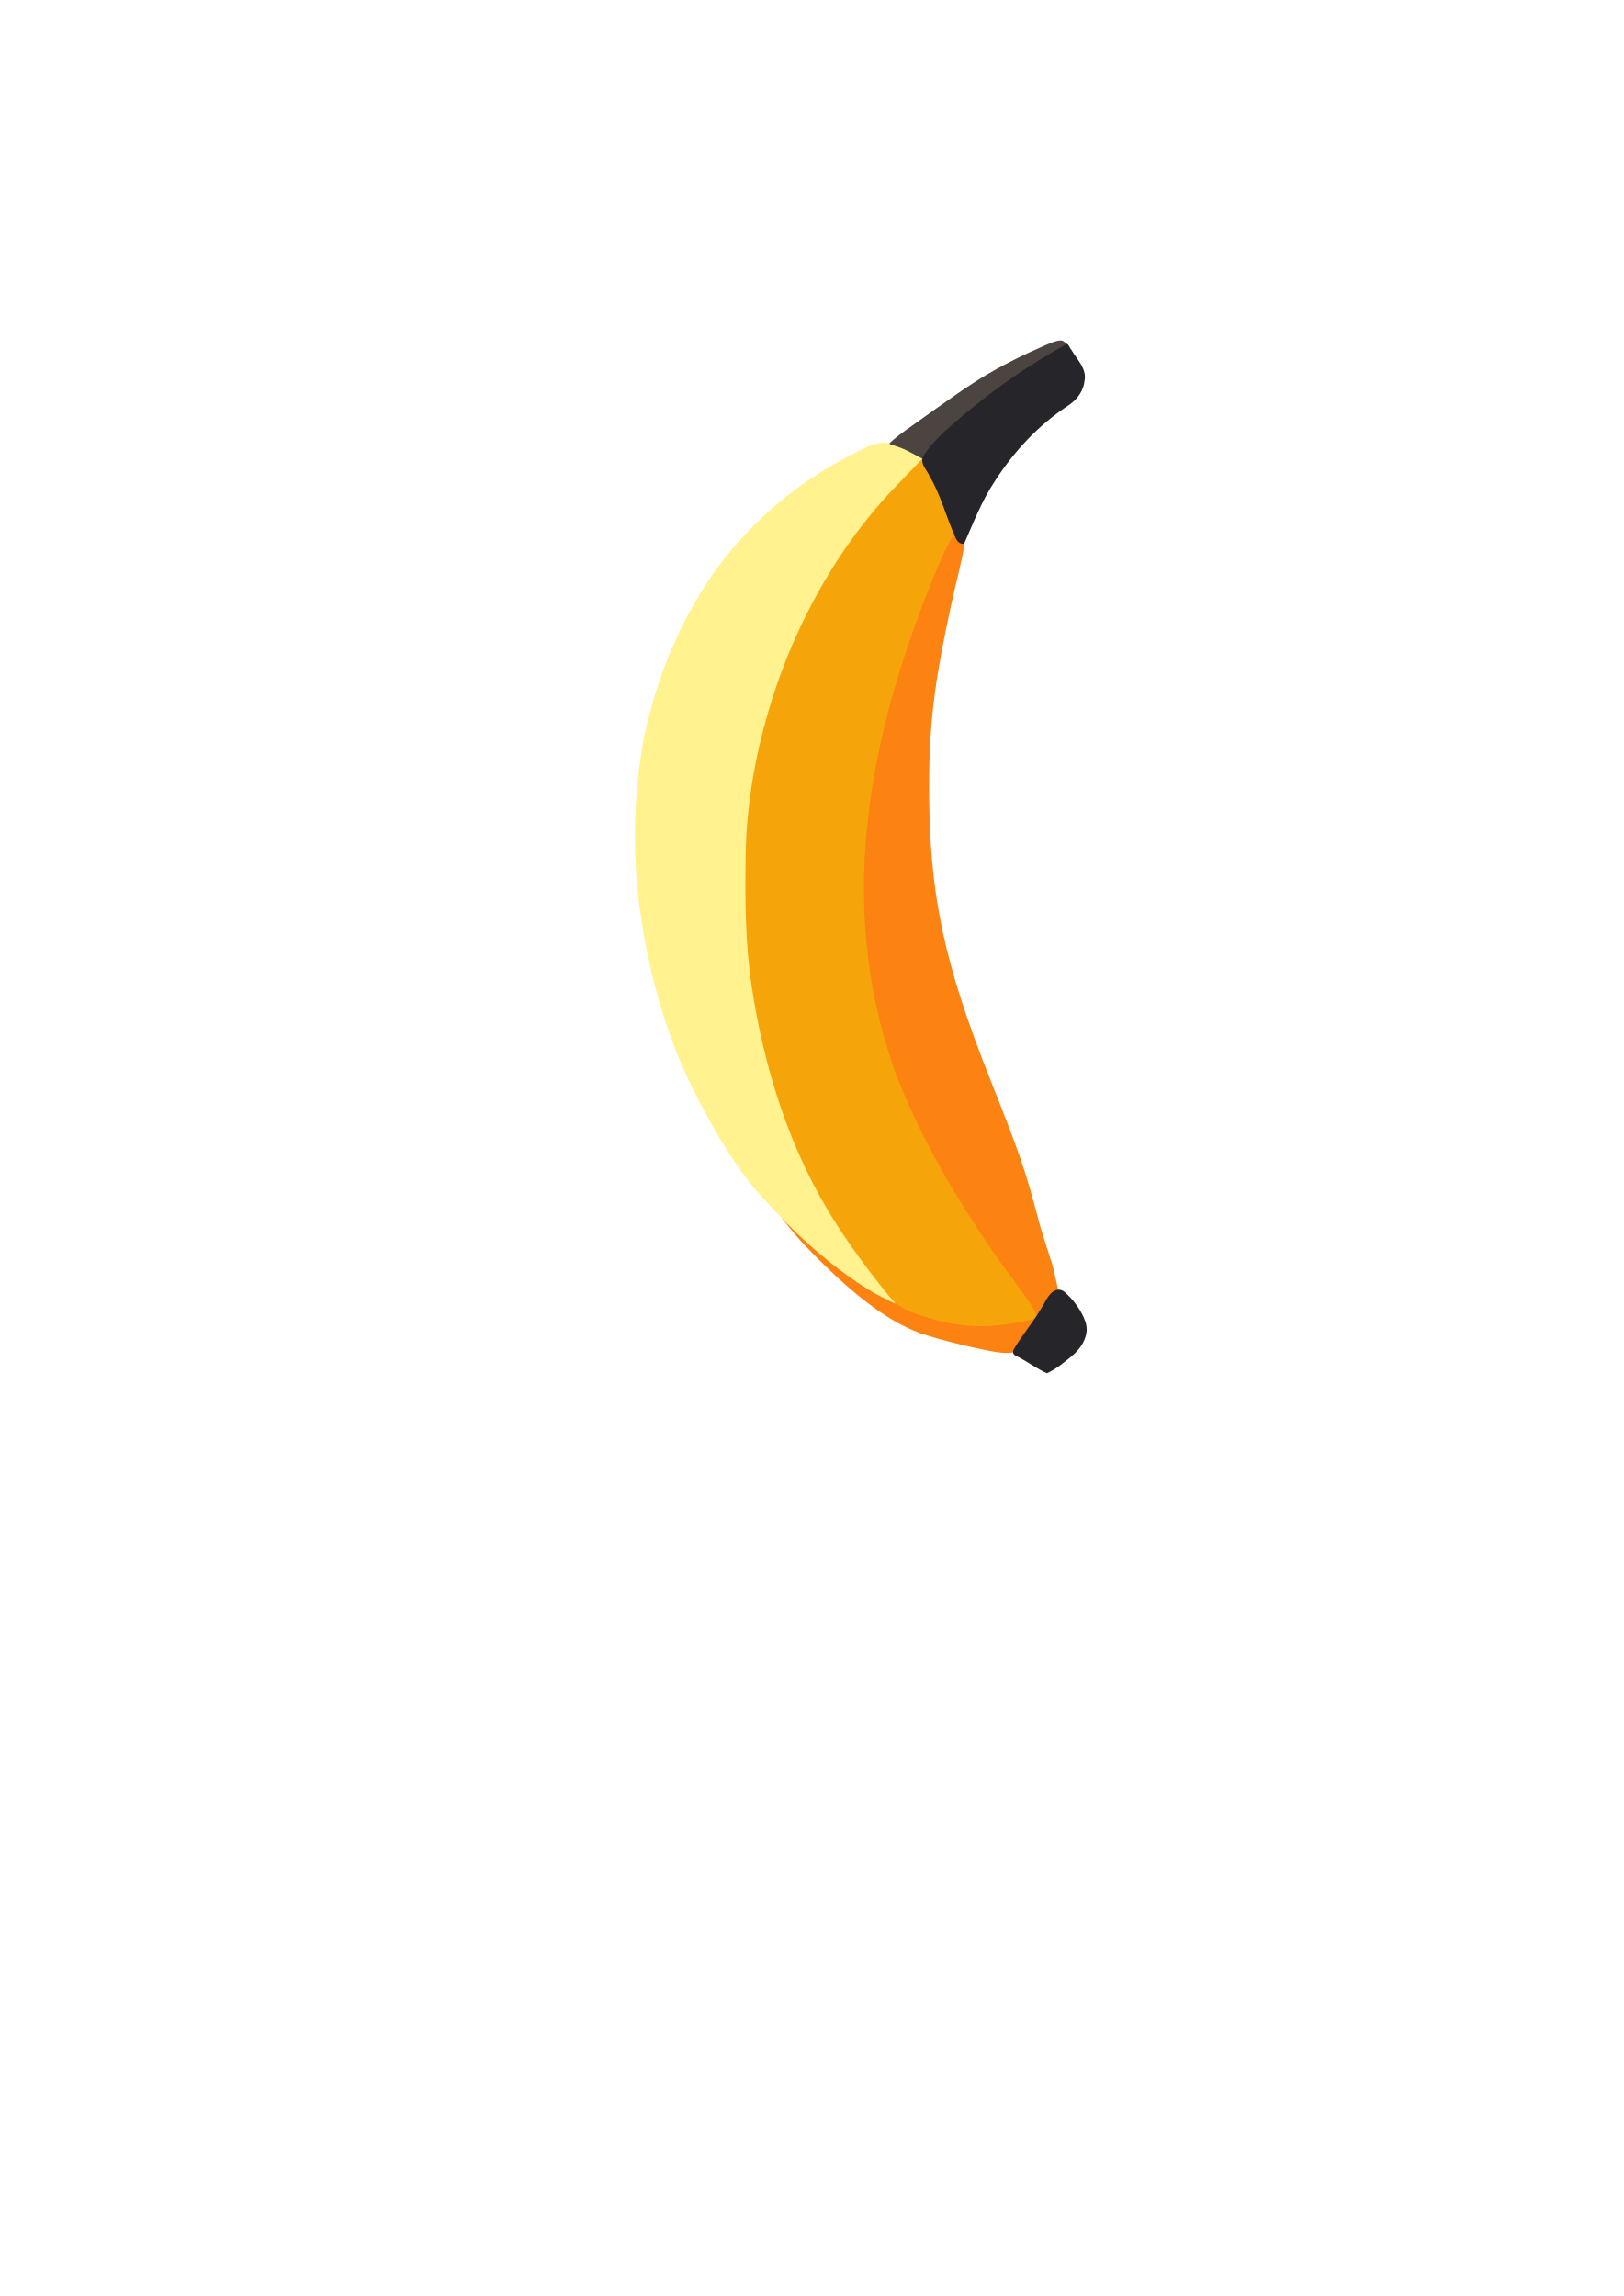
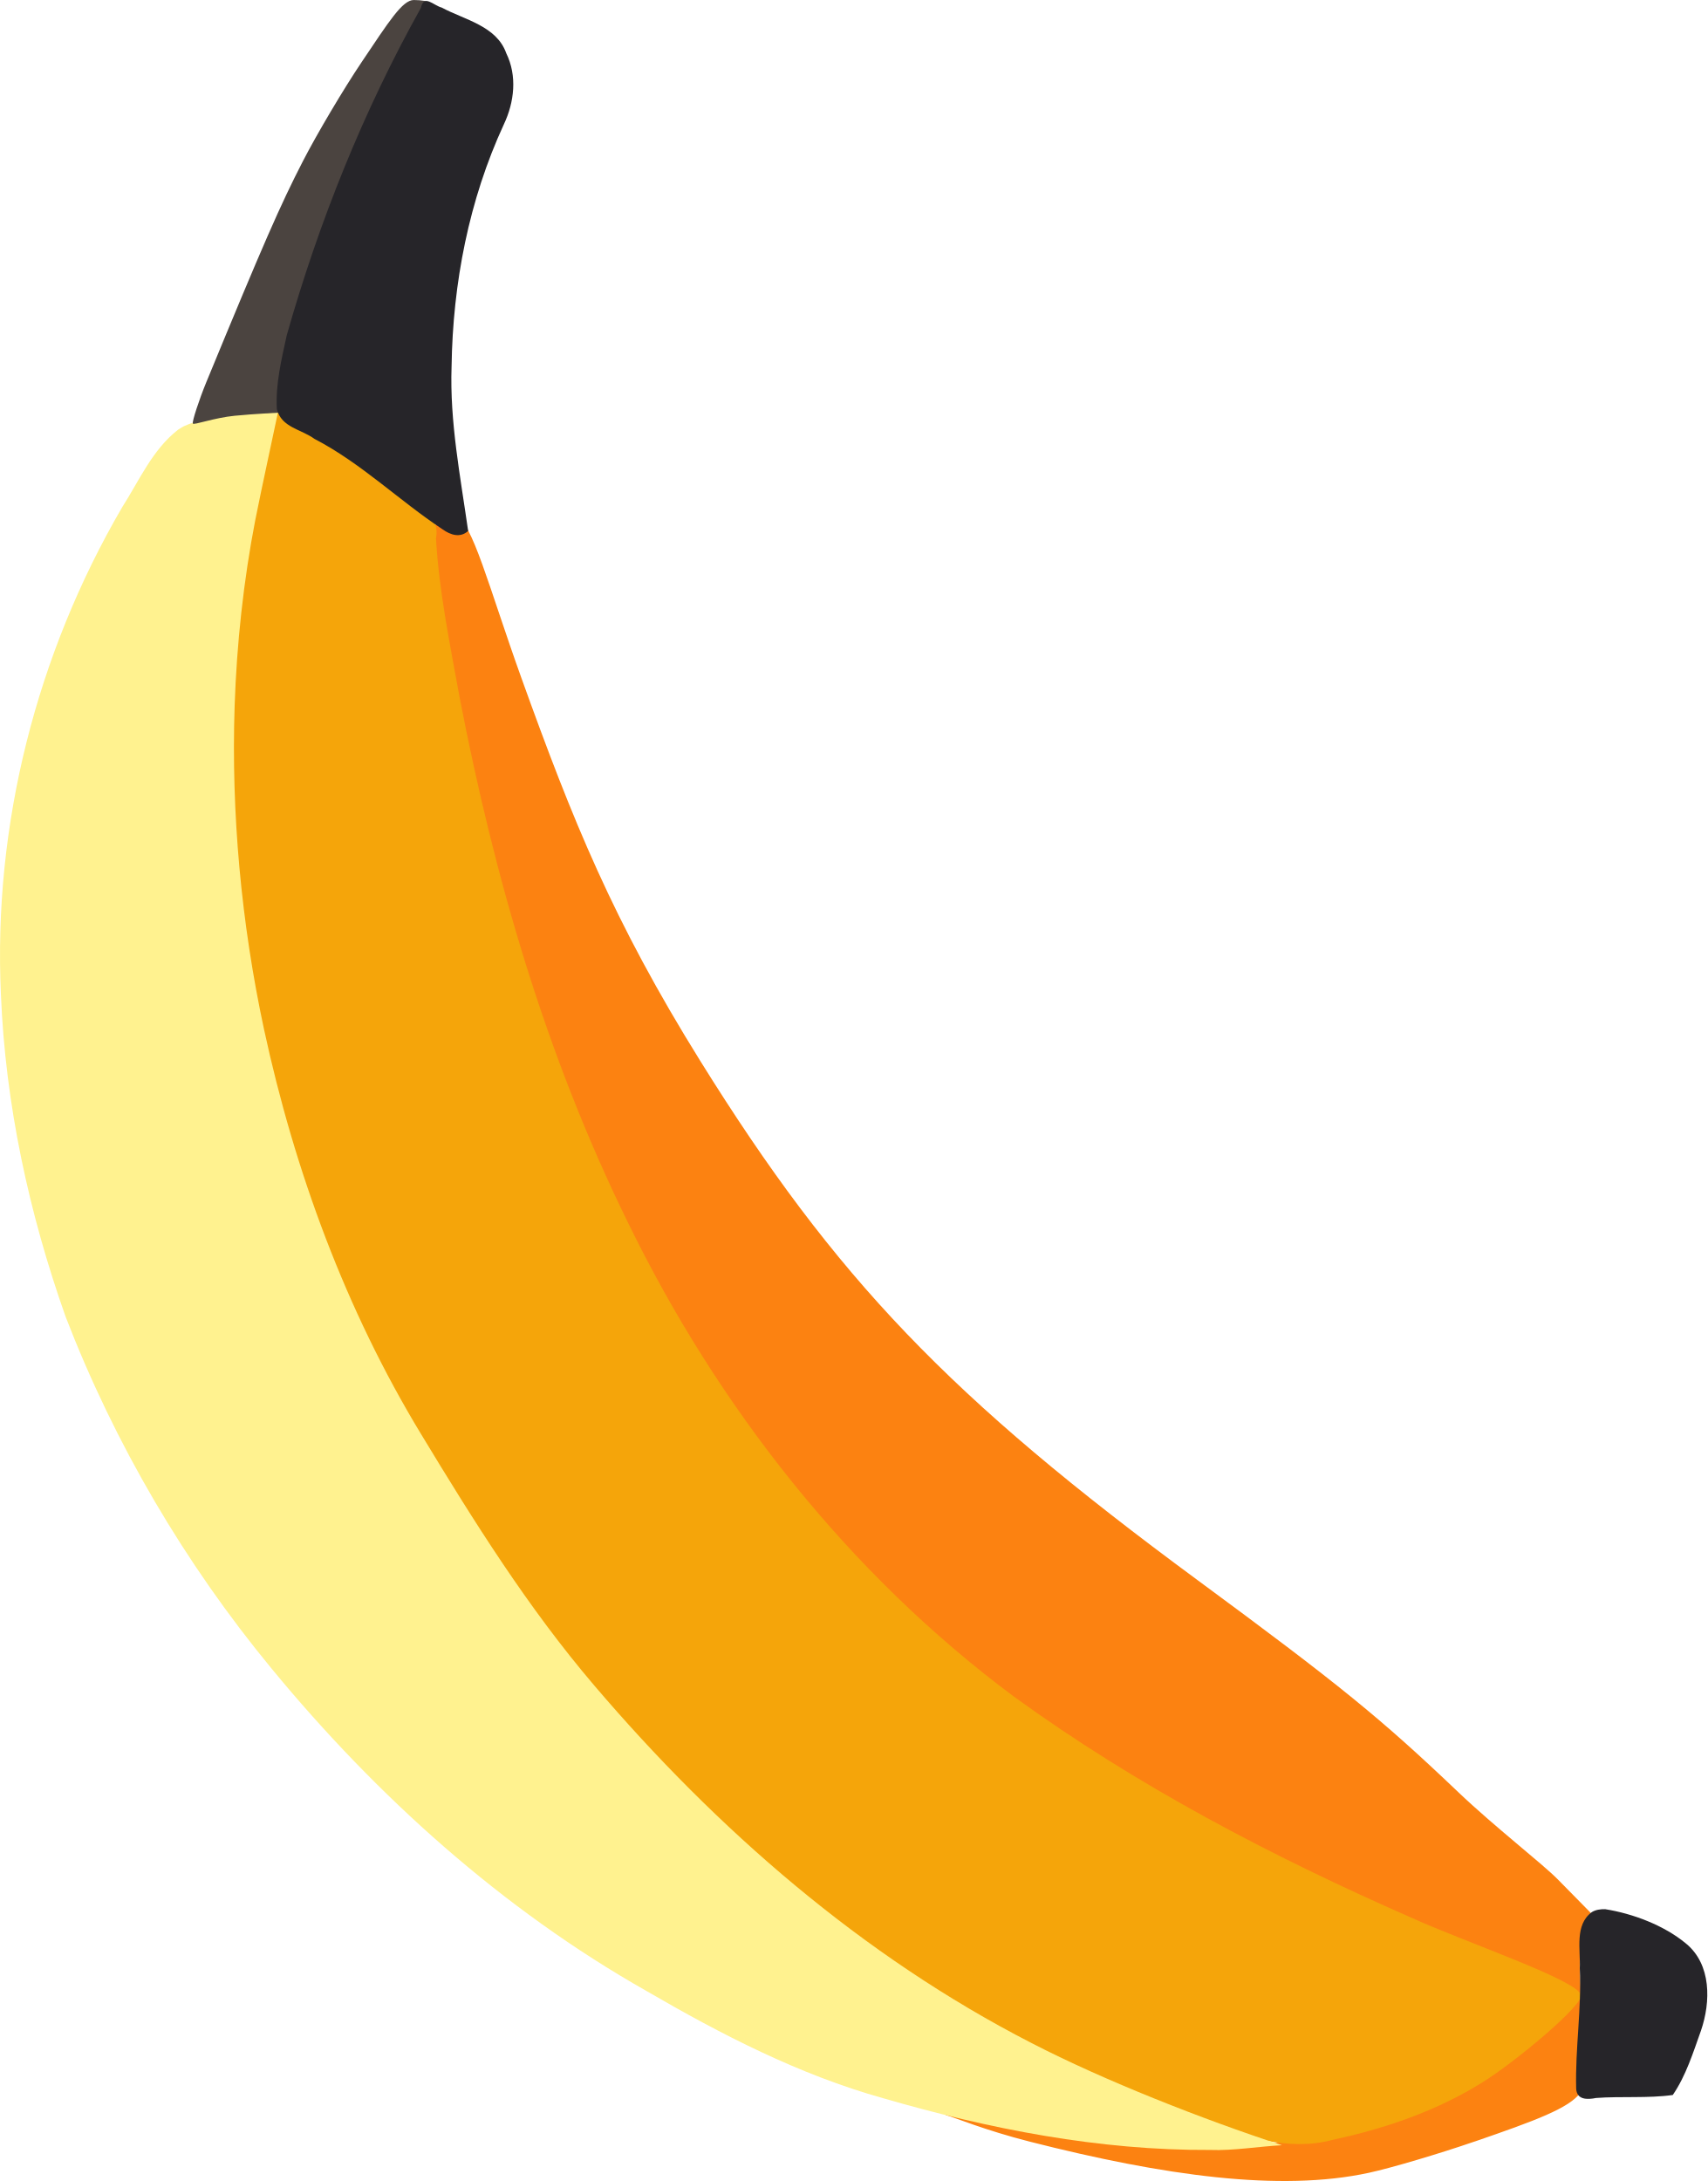
- <svg xmlns="http://www.w3.org/2000/svg" width="210mm" height="297mm" viewBox="0 0 210 297" version="1.1" id="svg5" xml:space="preserve">
+ <svg xmlns="http://www.w3.org/2000/svg" width="100mm" height="127.732mm" viewBox="0 0 100 127.732" version="1.1" id="svg5" xml:space="preserve">
  <defs id="defs2" />
-   <g id="layer1">
-     <g id="g18627">
-       <path style="fill:#fc8211;fill-opacity:1;stroke-width:0.353" d="m 124.883,174.079 c -2.037,-0.467 -4.657,-1.19 -5.821,-1.607 -4.685,-1.676 -9.606,-5.795 -14.822,-11.231 -1.772,-1.847 -2.805,-3.315 -3.09,-3.613 -0.213,-0.223 0.361,0.056 1.679,1.369 2.179,2.17 6.415,5.957 9.531,7.779 4.485,2.623 10.613,4.306 15.699,4.313 2.974,0.004 5.644,-0.473 5.644,-1.009 0,-0.153 -0.992,-1.541 -2.205,-3.084 -4.231,-5.383 -9.429,-13.583 -12.494,-19.711 -3.544,-7.086 -5.561,-13.077 -6.887,-20.461 -0.997,-5.55 -1.069,-17.322 -0.142,-23.283 1.529,-9.833 5.155,-21.834 9.438,-31.857 1.34,-3.137 2.625,-2.883 3.121,-2.388 0.651,0.651 -0.494,4.199 -1.607,9.374 -1.747,8.127 -2.761,13.925 -2.765,22.931 -0.006,14.002 1.836,22.78 8.065,38.432 3.572,8.977 4.503,11.686 5.974,17.381 0.687,2.66 1.826,5.714 2.096,6.921 l 0.557,2.489 c 0,0 -0.385,0.287 -0.737,0.566 -0.546,0.433 -1.283,1.467 -1.594,2.075 -0.312,0.608 -1.273,2.097 -2.135,3.31 -0.753,1.059 -0.545,1.797 -1.192,2.082 -0.942,0.415 -2.962,-0.008 -6.312,-0.776 z" id="path486" />
-       <path id="path488" style="fill:#f5a50a;fill-opacity:1;stroke-width:0.353" d="m 108.857,70.415 c -7.223,10.161 -11.328,22.314 -12.729,34.647 -0.959,7.606 -0.655,15.329 0.518,22.893 1.157,8.02 3.229,15.963 6.807,23.262 2.386,5.084 5.374,9.912 9.172,14.069 1.662,1.794 3.27,3.882 5.717,4.614 2.76,0.994 5.657,1.663 8.603,1.656 2.142,0.002 6.913,-0.665 7.087,-1.206 0.24,-0.83 -3.848,-5.788 -5.669,-8.531 -4.676,-6.832 -8.905,-14.024 -12.024,-21.709 -4.111,-10.475 -5.355,-22.005 -4.196,-33.128 1.012,-10.074 3.758,-19.819 7.372,-29.23 1.075,-2.707 2.087,-5.461 3.483,-8.022 0.878,-0.922 0.157,-2.215 -0.152,-3.228 -0.987,-2.652 -1.768,-5.301 -3.689,-7.415 -3.532,3.765 -7.753,7.686 -10.3,11.329 z" />
-       <path id="path480" style="fill:#fff28f;fill-opacity:1;stroke-width:0.353" d="m 114.17,57.248 c -1.759,0.182 -3.266,1.235 -4.826,1.979 -8.204,4.33 -15.167,11.002 -19.704,19.106 -2.962,5.22 -5.009,10.941 -6.298,16.794 -1.402,7.34 -1.598,14.9 -0.606,22.305 1.194,8.949 3.741,17.784 8.068,25.738 2.218,4.187 4.665,8.298 7.878,11.809 4.036,4.499 8.512,8.67 13.677,11.849 1.03,0.7 2.378,1.252 3.466,1.854 -2.902,-3.459 -6.394,-8.15 -8.663,-11.971 -5.343,-8.917 -8.424,-19.005 -9.954,-29.213 -0.83,-5.514 -0.844,-11.086 -0.772,-16.657 0.091,-7.922 1.73,-15.844 4.41,-23.316 2.011,-5.582 4.717,-10.974 7.981,-15.847 1.882,-2.807 4.024,-5.541 6.309,-8.002 1.407,-1.498 2.846,-2.964 4.267,-4.448 -1.609,-0.678 -3.111,-1.746 -4.873,-1.977 -0.12,7.98e-4 -0.241,-0.01 -0.361,-0.004 z" />
-       <path style="fill:#4b4440;fill-opacity:1;stroke-width:0.353" d="m 117.212,58.24 c -1.018,-0.503 -2.176,-0.741 -2.176,-0.849 -7.1e-4,-0.108 0.998,-0.942 1.822,-1.534 6.644,-4.77 8.532,-6.067 10.848,-7.45 1.455,-0.869 3.981,-2.18 5.613,-2.912 2.422,-1.087 3.668,-1.695 4.197,-1.364 0.357,0.223 0.648,0.486 0.647,0.585 -0.001,0.099 -2.15,1.545 -4.065,2.678 -3.8,2.249 -8.298,5.732 -12.239,9.475 -1.389,1.319 -2.444,2.53 -2.518,2.499 -0.074,-0.031 -1.111,-0.624 -2.129,-1.127 z" id="path482" />
-       <path id="path484" style="fill:#262529;fill-opacity:1;stroke-width:0.353" d="m 137.611,44.703 c -5.652,3.121 -10.898,6.969 -15.674,11.307 -0.939,0.965 -1.932,1.939 -2.587,3.132 -0.323,0.992 0.545,1.629 0.885,2.473 1.467,2.477 2.141,5.3 3.331,7.899 0.201,0.483 0.559,0.912 1.135,0.807 1.217,-2.755 2.293,-5.594 3.984,-8.109 2.456,-3.82 5.613,-7.22 9.421,-9.719 1.126,-0.727 2.019,-1.855 2.159,-3.222 0.343,-1.551 -0.966,-2.751 -1.671,-3.98 -0.33,-0.344 -0.428,-1.162 -0.982,-0.587 z m -0.682,122.118 c -1.176,0.087 -1.606,1.418 -2.183,2.257 -1.071,1.924 -2.533,3.585 -3.642,5.476 -0.304,0.543 0.194,0.837 0.654,1.01 1.193,0.625 2.41,1.531 3.642,2.076 1.172,-0.514 2.169,-1.38 3.168,-2.172 1.288,-1.05 2.398,-2.763 1.817,-4.474 -0.488,-1.47 -1.6,-2.923 -2.755,-3.923 -0.207,-0.136 -0.451,-0.248 -0.701,-0.25 z" />
+   <g id="layer1" transform="translate(-72.91277,-38.03544)">
+     <g id="g18627" transform="matrix(0.9100149,-0.5667268,0.5667313,0.9100077,-53.00048,75.81098)">
+       <path style="fill:#fc8211;fill-opacity:1;stroke-width:0" d="m 124.883,174.079 c -2.037,-0.467 -4.657,-1.19 -5.821,-1.607 -4.685,-1.676 -9.606,-5.795 -14.822,-11.231 -1.772,-1.847 -2.805,-3.315 -3.09,-3.613 -0.213,-0.223 0.361,0.056 1.679,1.369 2.179,2.17 6.415,5.957 9.531,7.779 4.485,2.623 10.613,4.306 15.699,4.313 2.974,0.004 5.644,-0.473 5.644,-1.009 0,-0.153 -0.992,-1.541 -2.205,-3.084 -4.231,-5.383 -9.429,-13.583 -12.494,-19.711 -3.544,-7.086 -5.561,-13.077 -6.887,-20.461 -0.997,-5.55 -1.069,-17.322 -0.142,-23.283 1.529,-9.833 5.155,-21.834 9.438,-31.857 1.34,-3.137 2.625,-2.883 3.121,-2.388 0.651,0.651 -0.494,4.199 -1.607,9.374 -1.747,8.127 -2.761,13.925 -2.765,22.931 -0.006,14.002 1.836,22.78 8.065,38.432 3.572,8.977 4.503,11.686 5.974,17.381 0.687,2.66 1.826,5.714 2.096,6.921 l 0.557,2.489 c 0,0 -0.385,0.287 -0.737,0.566 -0.546,0.433 -1.283,1.467 -1.594,2.075 -0.312,0.608 -1.273,2.097 -2.135,3.31 -0.753,1.059 -0.545,1.797 -1.192,2.082 -0.942,0.415 -2.962,-0.008 -6.312,-0.776 z" id="path486" />
+       <path id="path488" style="fill:#f5a50a;fill-opacity:1;stroke-width:0" d="m 108.857,70.415 c -7.223,10.161 -11.328,22.314 -12.729,34.647 -0.959,7.606 -0.655,15.329 0.518,22.893 1.157,8.02 3.229,15.963 6.807,23.262 2.386,5.084 5.374,9.912 9.172,14.069 1.662,1.794 3.27,3.882 5.717,4.614 2.76,0.994 5.657,1.663 8.603,1.656 2.142,0.002 6.913,-0.665 7.087,-1.206 0.24,-0.83 -3.848,-5.788 -5.669,-8.531 -4.676,-6.832 -8.905,-14.024 -12.024,-21.709 -4.111,-10.475 -5.355,-22.005 -4.196,-33.128 1.012,-10.074 3.758,-19.819 7.372,-29.23 1.075,-2.707 2.087,-5.461 3.483,-8.022 0.878,-0.922 0.157,-2.215 -0.152,-3.228 -0.987,-2.652 -1.768,-5.301 -3.689,-7.415 -3.532,3.765 -7.753,7.686 -10.3,11.329 z" />
+       <path id="path480" style="fill:#fff28f;fill-opacity:1;stroke-width:0" d="m 114.17,57.248 c -1.759,0.182 -3.266,1.235 -4.826,1.979 -8.204,4.33 -15.167,11.002 -19.704,19.106 -2.962,5.22 -5.009,10.941 -6.298,16.794 -1.402,7.34 -1.598,14.9 -0.606,22.305 1.194,8.949 3.741,17.784 8.068,25.738 2.218,4.187 4.665,8.298 7.878,11.809 4.036,4.499 8.512,8.67 13.677,11.849 1.03,0.7 2.378,1.252 3.466,1.854 -2.902,-3.459 -6.394,-8.15 -8.663,-11.971 -5.343,-8.917 -8.424,-19.005 -9.954,-29.213 -0.83,-5.514 -0.844,-11.086 -0.772,-16.657 0.091,-7.922 1.73,-15.844 4.41,-23.316 2.011,-5.582 4.717,-10.974 7.981,-15.847 1.882,-2.807 4.024,-5.541 6.309,-8.002 1.407,-1.498 2.846,-2.964 4.267,-4.448 -1.609,-0.678 -3.111,-1.746 -4.873,-1.977 -0.12,7.98e-4 -0.241,-0.01 -0.361,-0.004 z" />
+       <path style="fill:#4b4440;fill-opacity:1;stroke-width:0" d="m 117.212,58.24 c -1.018,-0.503 -2.176,-0.741 -2.176,-0.849 -7.1e-4,-0.108 0.998,-0.942 1.822,-1.534 6.644,-4.77 8.532,-6.067 10.848,-7.45 1.455,-0.869 3.981,-2.18 5.613,-2.912 2.422,-1.087 3.668,-1.695 4.197,-1.364 0.357,0.223 0.648,0.486 0.647,0.585 -0.001,0.099 -2.15,1.545 -4.065,2.678 -3.8,2.249 -8.298,5.732 -12.239,9.475 -1.389,1.319 -2.444,2.53 -2.518,2.499 -0.074,-0.031 -1.111,-0.624 -2.129,-1.127 z" id="path482" />
+       <path id="path484" style="fill:#262529;fill-opacity:1;stroke-width:0" d="m 137.611,44.703 c -5.652,3.121 -10.898,6.969 -15.674,11.307 -0.939,0.965 -1.932,1.939 -2.587,3.132 -0.323,0.992 0.545,1.629 0.885,2.473 1.467,2.477 2.141,5.3 3.331,7.899 0.201,0.483 0.559,0.912 1.135,0.807 1.217,-2.755 2.293,-5.594 3.984,-8.109 2.456,-3.82 5.613,-7.22 9.421,-9.719 1.126,-0.727 2.019,-1.855 2.159,-3.222 0.343,-1.551 -0.966,-2.751 -1.671,-3.98 -0.33,-0.344 -0.428,-1.162 -0.982,-0.587 z m -0.682,122.118 c -1.176,0.087 -1.606,1.418 -2.183,2.257 -1.071,1.924 -2.533,3.585 -3.642,5.476 -0.304,0.543 0.194,0.837 0.654,1.01 1.193,0.625 2.41,1.531 3.642,2.076 1.172,-0.514 2.169,-1.38 3.168,-2.172 1.288,-1.05 2.398,-2.763 1.817,-4.474 -0.488,-1.47 -1.6,-2.923 -2.755,-3.923 -0.207,-0.136 -0.451,-0.248 -0.701,-0.25 z" />
    </g>
  </g>
</svg>
